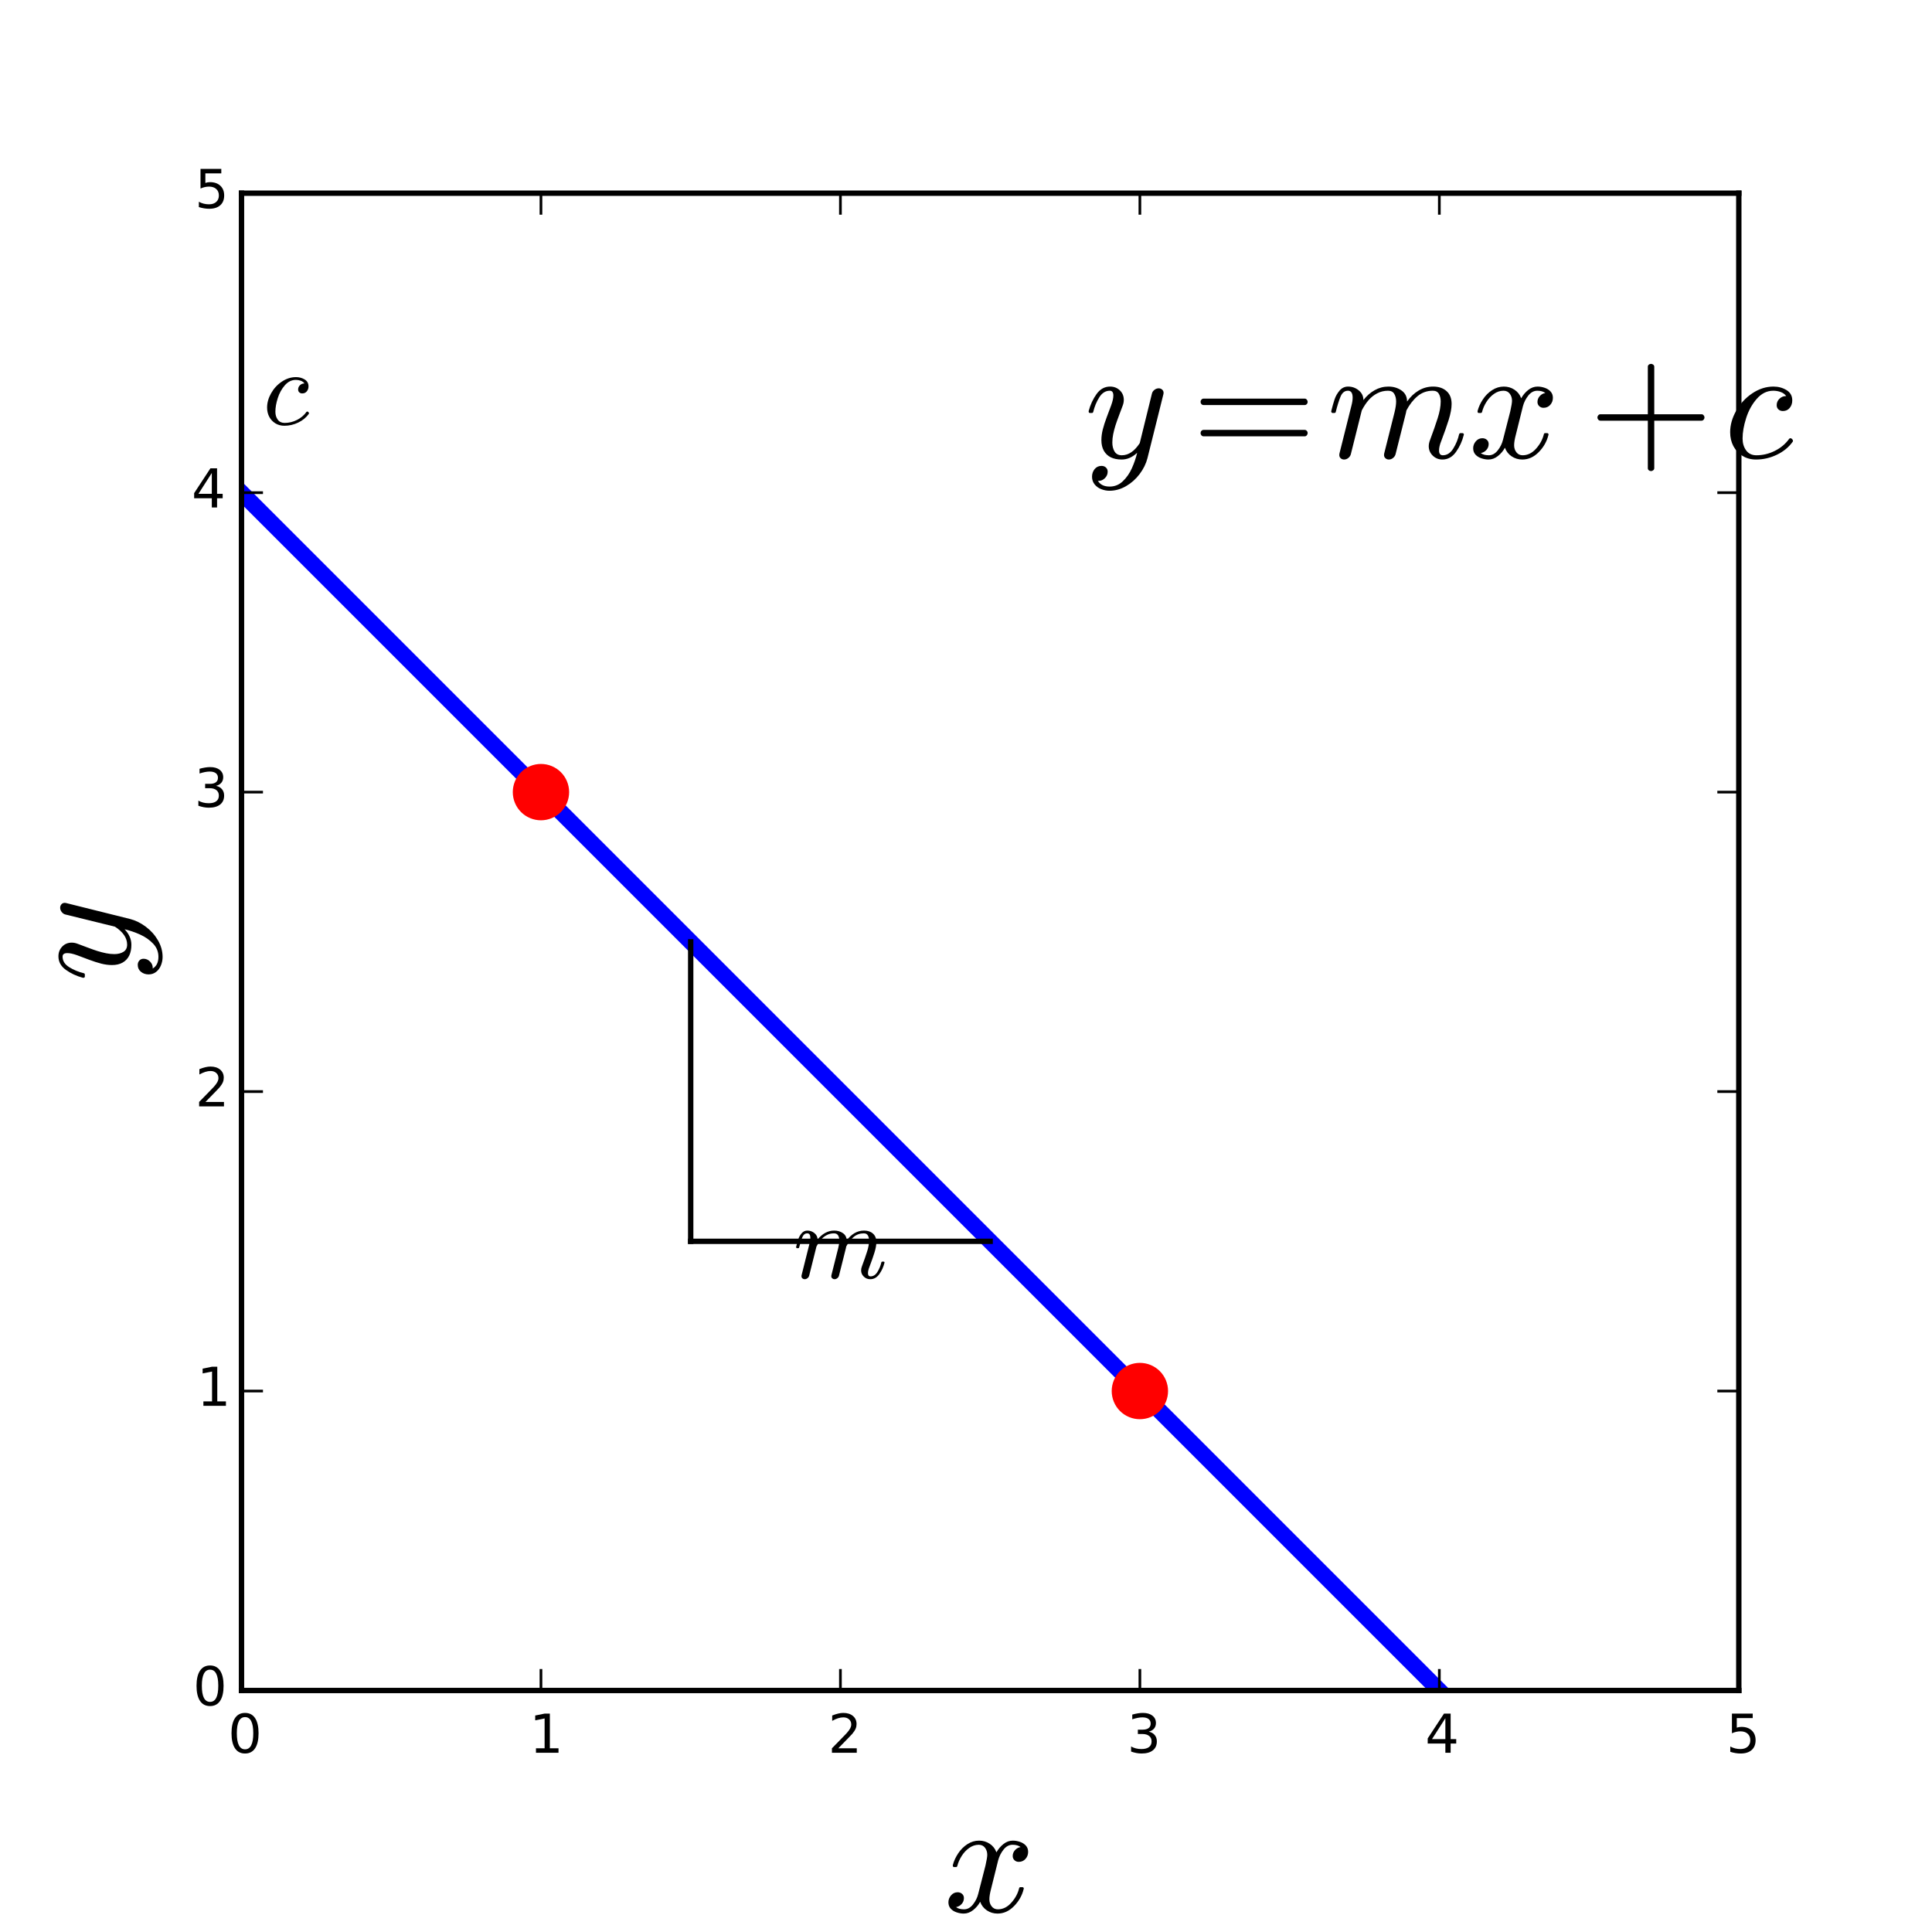
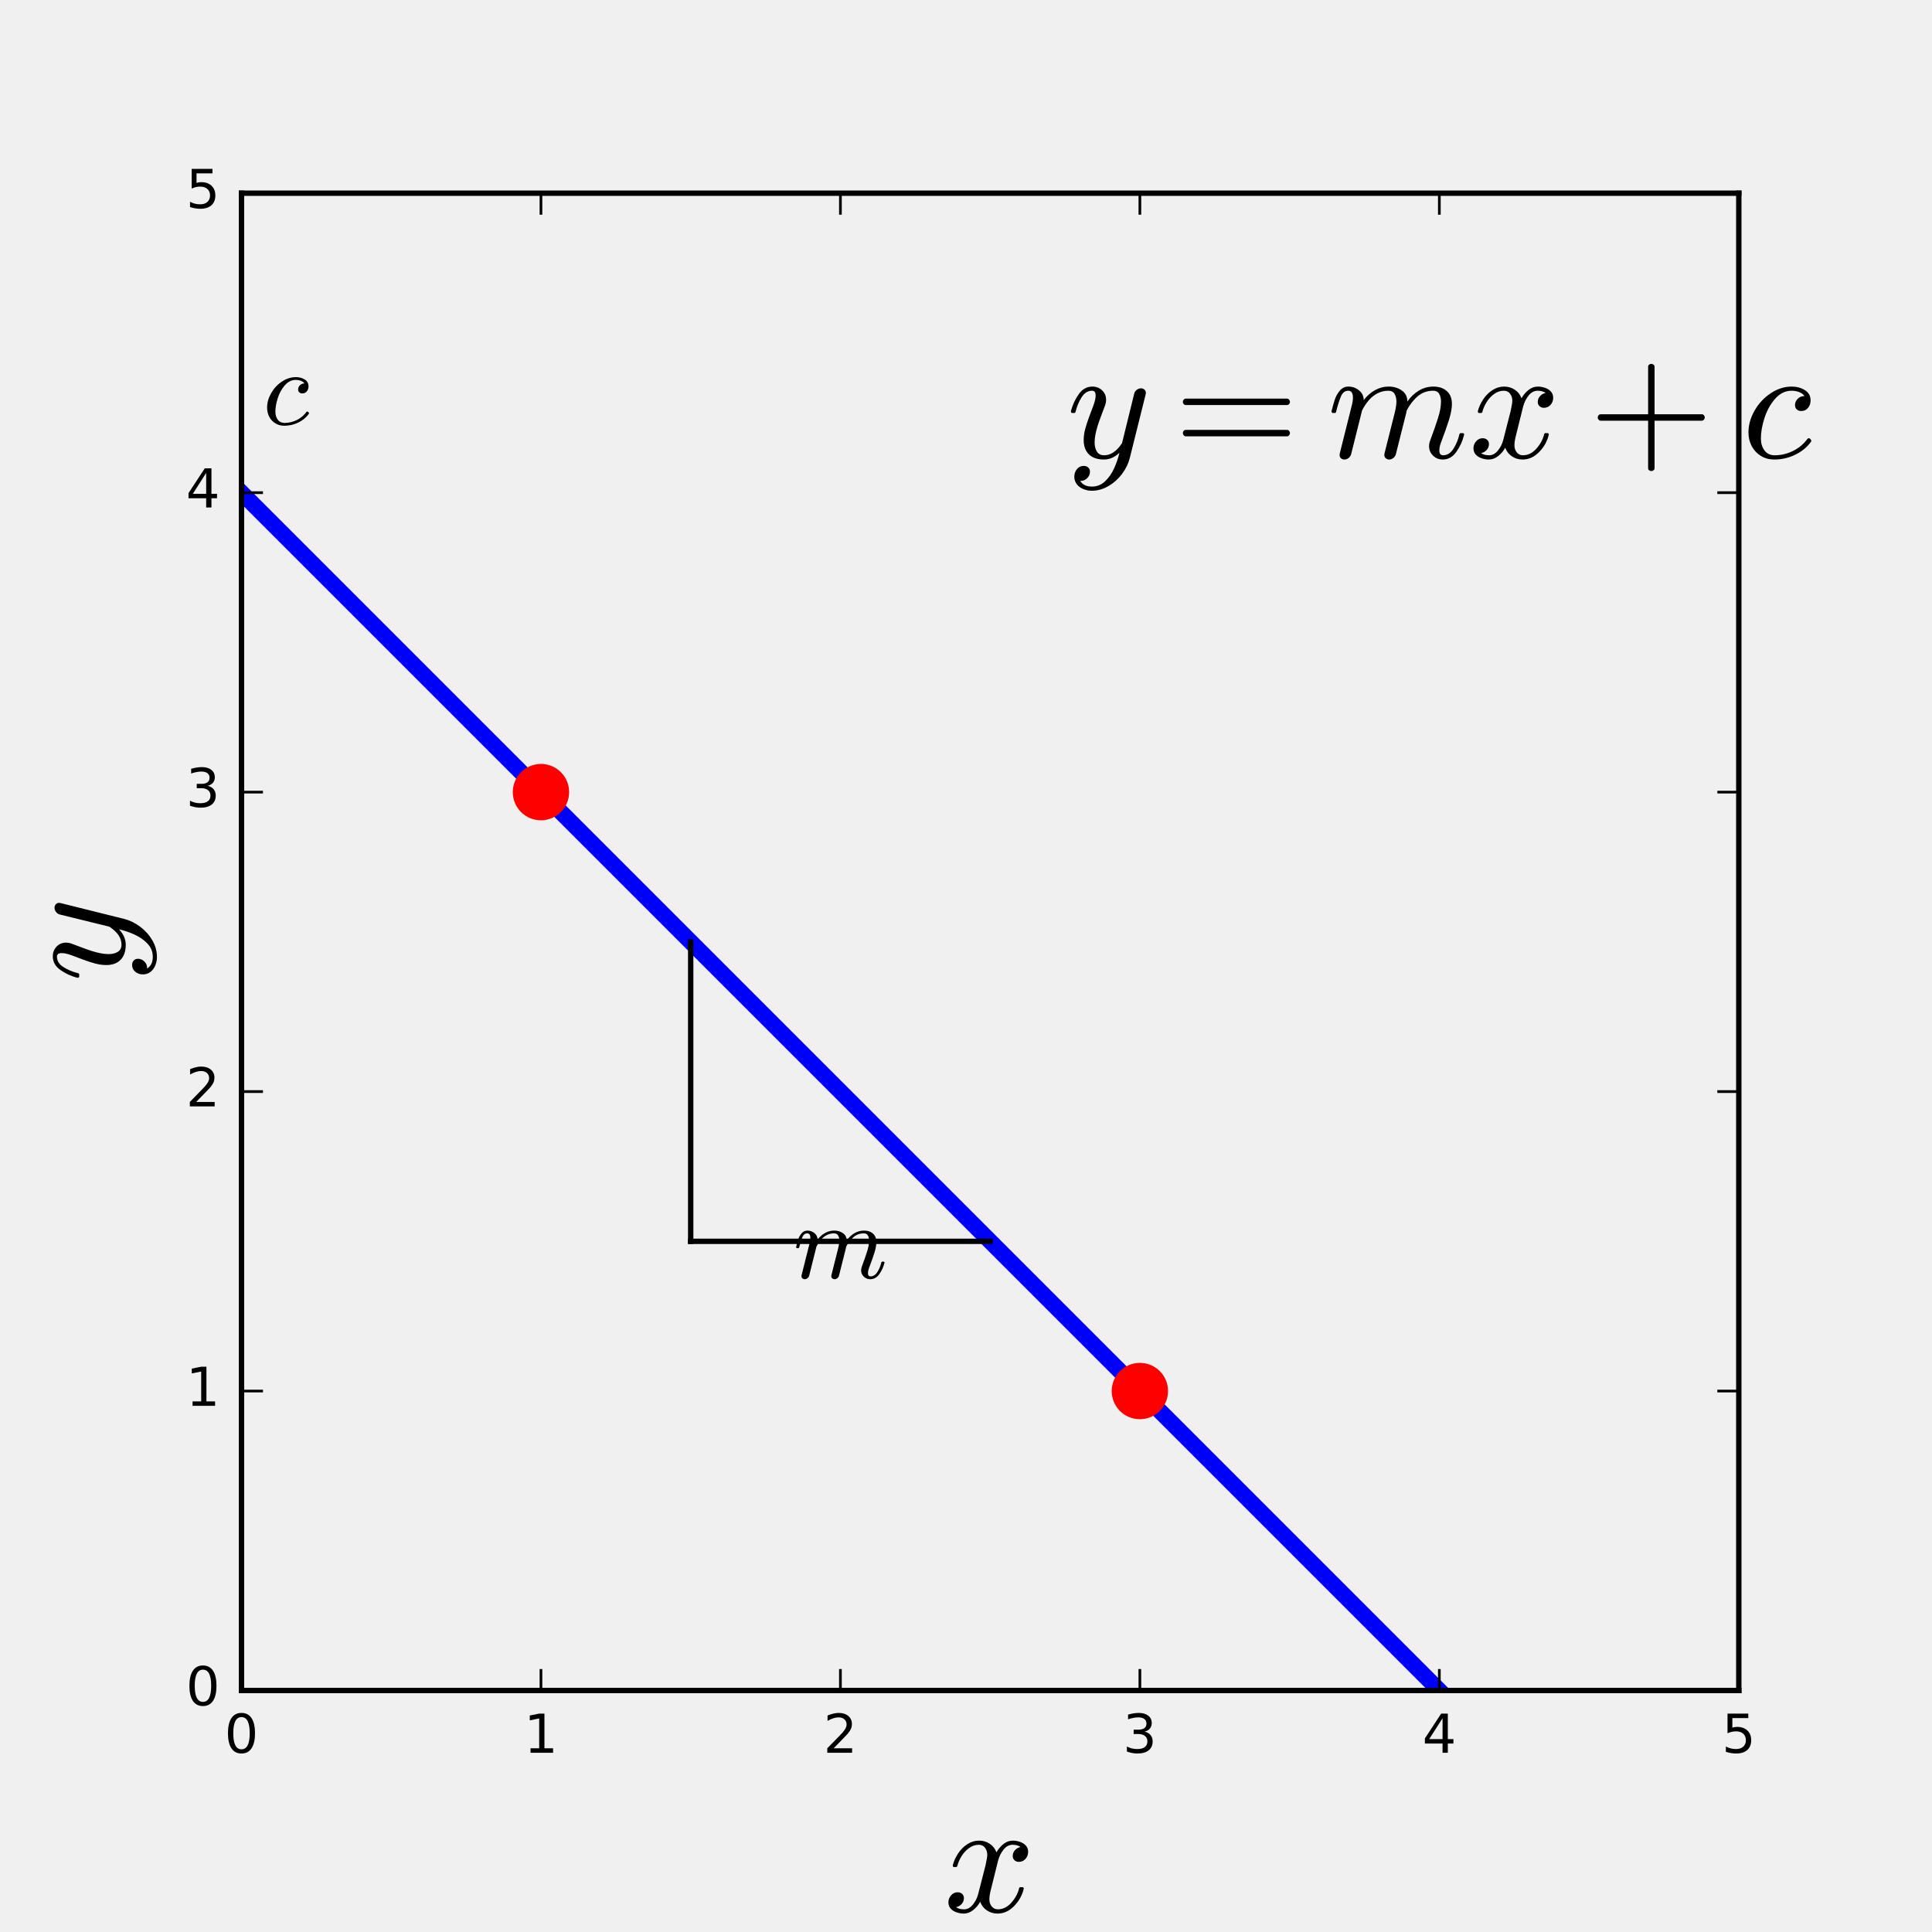
<svg xmlns="http://www.w3.org/2000/svg" xmlns:xlink="http://www.w3.org/1999/xlink" height="360pt" version="1.1" viewBox="0 0 360 360" width="360pt">
  <defs>
    <style type="text/css">
- *{stroke-linecap:butt;stroke-linejoin:round;}
+ *{stroke-linecap:butt;stroke-linejoin:round;stroke-miterlimit:100000;}
  </style>
  </defs>
  <g id="figure_1">
    <g id="patch_1">
-       <path d=" M0 360 L360 360 L360 0 L0 0 z " style="fill:#ffffff;" />
+       <path d="M 0 360  L 360 360  L 360 0  L 0 0  L 0 360  z " style="fill:none;" />
    </g>
    <g id="axes_1">
      <g id="patch_2">
-         <path d=" M45 315 L324 315 L324 36 L45 36 z " style="fill:#ffffff;" />
+         <path d="M 45 315  L 324 315  L 324 36  L 45 36  L 45 315  z " style="fill:none;" />
      </g>
      <g id="line2d_1">
-         <path clip-path="url(#pd0c2820aef)" d=" M45 91.8 L314.2 361" style="fill:none;stroke:#0000ff;stroke-linecap:square;stroke-width:3;" />
+         <path clip-path="url(#p4716608d75)" d="M 45 91.8  L 314.2 361  " style="fill:none;stroke:#0000ff;stroke-linecap:square;stroke-width:3.0;" />
      </g>
      <g id="line2d_2">
-         <path clip-path="url(#pd0c2820aef)" d=" M128.7 231.3 L184.5 231.3" style="fill:none;stroke:#000000;stroke-linecap:square;" />
+         <path clip-path="url(#p4716608d75)" d="M 128.7 231.3  L 184.5 231.3  " style="fill:none;stroke:#000000;stroke-linecap:square;" />
      </g>
      <g id="line2d_3">
-         <path clip-path="url(#pd0c2820aef)" d=" M128.7 175.5 L128.7 231.3" style="fill:none;stroke:#000000;stroke-linecap:square;" />
+         <path clip-path="url(#p4716608d75)" d="M 128.7 175.5  L 128.7 231.3  " style="fill:none;stroke:#000000;stroke-linecap:square;" />
      </g>
      <g id="line2d_4">
        <defs>
-           <path d=" M0 5 C1.326 5 2.598 4.473 3.536 3.536 C4.473 2.598 5 1.326 5 0 C5 -1.326 4.473 -2.598 3.536 -3.536 C2.598 -4.473 1.326 -5 0 -5 C-1.326 -5 -2.598 -4.473 -3.536 -3.536 C-4.473 -2.598 -5 -1.326 -5 0 C-5 1.326 -4.473 2.598 -3.536 3.536 C-2.598 4.473 -1.326 5 0 5 z " id="mfd7b842f2b" style="stroke:#ff0000;stroke-width:0.5;" />
+           <path d="M 0 5  C 1.326 5 2.598 4.473 3.536 3.536  C 4.473 2.598 5 1.326 5 0  C 5 -1.326 4.473 -2.598 3.536 -3.536  C 2.598 -4.473 1.326 -5 0 -5  C -1.326 -5 -2.598 -4.473 -3.536 -3.536  C -4.473 -2.598 -5 -1.326 -5 0  C -5 1.326 -4.473 2.598 -3.536 3.536  C -2.598 4.473 -1.326 5 0 5  z " id="m35e18d1c48" style="stroke:#ff0000;stroke-width:0.5;" />
        </defs>
-         <g clip-path="url(#pd0c2820aef)">
-           <use style="fill:#ff0000;stroke:#ff0000;stroke-width:0.5;" x="100.8" xlink:href="#mfd7b842f2b" y="147.6" />
-           <use style="fill:#ff0000;stroke:#ff0000;stroke-width:0.5;" x="212.4" xlink:href="#mfd7b842f2b" y="259.2" />
+         <g clip-path="url(#p4716608d75)">
+           <use style="fill:#ff0000;stroke:#ff0000;stroke-width:0.5;" x="100.8" xlink:href="#m35e18d1c48" y="147.6" />
+           <use style="fill:#ff0000;stroke:#ff0000;stroke-width:0.5;" x="212.4" xlink:href="#m35e18d1c48" y="259.2" />
        </g>
      </g>
      <g id="patch_3">
-         <path d=" M45 315 L45 36" style="fill:none;stroke:#000000;stroke-linecap:square;stroke-linejoin:miter;" />
+         <path d="M 45 315  L 324 315  " style="fill:none;stroke:#000000;stroke-linecap:square;stroke-linejoin:miter;" />
      </g>
      <g id="patch_4">
-         <path d=" M324 315 L324 36" style="fill:none;stroke:#000000;stroke-linecap:square;stroke-linejoin:miter;" />
+         <path d="M 324 315  L 324 36  " style="fill:none;stroke:#000000;stroke-linecap:square;stroke-linejoin:miter;" />
      </g>
      <g id="patch_5">
-         <path d=" M45 36 L324 36" style="fill:none;stroke:#000000;stroke-linecap:square;stroke-linejoin:miter;" />
+         <path d="M 45 36  L 324 36  " style="fill:none;stroke:#000000;stroke-linecap:square;stroke-linejoin:miter;" />
      </g>
      <g id="patch_6">
-         <path d=" M45 315 L324 315" style="fill:none;stroke:#000000;stroke-linecap:square;stroke-linejoin:miter;" />
+         <path d="M 45 315  L 45 36  " style="fill:none;stroke:#000000;stroke-linecap:square;stroke-linejoin:miter;" />
      </g>
      <g id="matplotlib.axis_1">
        <g id="xtick_1">
          <g id="line2d_5">
            <defs>
-               <path d=" M0 0 L0 -4" id="mc7db9fdffb" style="stroke:#000000;stroke-width:0.5;" />
-             </defs>
-             <g>
-               <use style="stroke:#000000;stroke-width:0.5;" x="45.0" xlink:href="#mc7db9fdffb" y="315.0" />
+               <path d="M 0 0  L 0 -4  " id="m08be158f3e" style="stroke:#000000;stroke-width:0.5;" />
+             </defs>
+             <g>
+               <use style="stroke:#000000;stroke-width:0.5;" x="45.0" xlink:href="#m08be158f3e" y="315.0" />
            </g>
          </g>
          <g id="line2d_6">
            <defs>
-               <path d=" M0 0 L0 4" id="m5a7d422ac3" style="stroke:#000000;stroke-width:0.5;" />
-             </defs>
-             <g>
-               <use style="stroke:#000000;stroke-width:0.5;" x="45.0" xlink:href="#m5a7d422ac3" y="36.0" />
+               <path d="M 0 0  L 0 4  " id="m97484f5b8e" style="stroke:#000000;stroke-width:0.5;" />
+             </defs>
+             <g>
+               <use style="stroke:#000000;stroke-width:0.5;" x="45.0" xlink:href="#m97484f5b8e" y="36.0" />
            </g>
          </g>
          <g id="text_1">
            <defs>
-               <path d=" M31.781 66.406 Q24.172 66.406 20.328 58.906 Q16.5 51.422 16.5 36.375 Q16.5 21.391 20.328 13.891 Q24.172 6.391 31.781 6.391 Q39.453 6.391 43.281 13.891 Q47.125 21.391 47.125 36.375 Q47.125 51.422 43.281 58.906 Q39.453 66.406 31.781 66.406 M31.781 74.219 Q44.047 74.219 50.516 64.516 Q56.984 54.828 56.984 36.375 Q56.984 17.969 50.516 8.266 Q44.047 -1.422 31.781 -1.422 Q19.531 -1.422 13.062 8.266 Q6.594 17.969 6.594 36.375 Q6.594 54.828 13.062 64.516 Q19.531 74.219 31.781 74.219" id="BitstreamVeraSans-Roman-30" />
-             </defs>
-             <g transform="translate(42.48047 326.5984)scale(0.1 -0.1)">
+               <path d="M 31.781 66.406  Q 24.172 66.406 20.328 58.906  Q 16.5 51.422 16.5 36.375  Q 16.5 21.391 20.328 13.891  Q 24.172 6.391 31.781 6.391  Q 39.453 6.391 43.281 13.891  Q 47.125 21.391 47.125 36.375  Q 47.125 51.422 43.281 58.906  Q 39.453 66.406 31.781 66.406  M 31.781 74.219  Q 44.047 74.219 50.516 64.516  Q 56.984 54.828 56.984 36.375  Q 56.984 17.969 50.516 8.266  Q 44.047 -1.422 31.781 -1.422  Q 19.531 -1.422 13.062 8.266  Q 6.594 17.969 6.594 36.375  Q 6.594 54.828 13.062 64.516  Q 19.531 74.219 31.781 74.219  " id="BitstreamVeraSans-Roman-30" />
+             </defs>
+             <g transform="translate(41.81875 326.5984)scale(0.1 -0.1)">
              <use xlink:href="#BitstreamVeraSans-Roman-30" />
            </g>
          </g>
        </g>
        <g id="xtick_2">
          <g id="line2d_7">
            <g>
-               <use style="stroke:#000000;stroke-width:0.5;" x="100.8" xlink:href="#mc7db9fdffb" y="315.0" />
+               <use style="stroke:#000000;stroke-width:0.5;" x="100.8" xlink:href="#m08be158f3e" y="315.0" />
            </g>
          </g>
          <g id="line2d_8">
            <g>
-               <use style="stroke:#000000;stroke-width:0.5;" x="100.8" xlink:href="#m5a7d422ac3" y="36.0" />
+               <use style="stroke:#000000;stroke-width:0.5;" x="100.8" xlink:href="#m97484f5b8e" y="36.0" />
            </g>
          </g>
          <g id="text_2">
            <defs>
-               <path d=" M12.406 8.297 L28.516 8.297 L28.516 63.922 L10.984 60.406 L10.984 69.391 L28.422 72.906 L38.281 72.906 L38.281 8.297 L54.391 8.297 L54.391 0 L12.406 0 z " id="BitstreamVeraSans-Roman-31" />
-             </defs>
-             <g transform="translate(98.62969 326.5984)scale(0.1 -0.1)">
+               <path d="M 12.406 8.297  L 28.516 8.297  L 28.516 63.922  L 10.984 60.406  L 10.984 69.391  L 28.422 72.906  L 38.281 72.906  L 38.281 8.297  L 54.391 8.297  L 54.391 0  L 12.406 0  z " id="BitstreamVeraSans-Roman-31" />
+             </defs>
+             <g transform="translate(97.61875 326.5984)scale(0.1 -0.1)">
              <use xlink:href="#BitstreamVeraSans-Roman-31" />
            </g>
          </g>
        </g>
        <g id="xtick_3">
          <g id="line2d_9">
            <g>
-               <use style="stroke:#000000;stroke-width:0.5;" x="156.6" xlink:href="#mc7db9fdffb" y="315.0" />
+               <use style="stroke:#000000;stroke-width:0.5;" x="156.6" xlink:href="#m08be158f3e" y="315.0" />
            </g>
          </g>
          <g id="line2d_10">
            <g>
-               <use style="stroke:#000000;stroke-width:0.5;" x="156.6" xlink:href="#m5a7d422ac3" y="36.0" />
+               <use style="stroke:#000000;stroke-width:0.5;" x="156.6" xlink:href="#m97484f5b8e" y="36.0" />
            </g>
          </g>
          <g id="text_3">
            <defs>
-               <path d=" M19.188 8.297 L53.609 8.297 L53.609 0 L7.328 0 L7.328 8.297 Q12.938 14.109 22.625 23.891 Q32.328 33.688 34.812 36.531 Q39.547 41.844 41.422 45.531 Q43.312 49.219 43.312 52.781 Q43.312 58.594 39.234 62.25 Q35.156 65.922 28.609 65.922 Q23.969 65.922 18.812 64.312 Q13.672 62.703 7.812 59.422 L7.812 69.391 Q13.766 71.781 18.938 73 Q24.125 74.219 28.422 74.219 Q39.75 74.219 46.484 68.547 Q53.219 62.891 53.219 53.422 Q53.219 48.922 51.531 44.891 Q49.859 40.875 45.406 35.406 Q44.188 33.984 37.641 27.219 Q31.109 20.453 19.188 8.297" id="BitstreamVeraSans-Roman-32" />
-             </defs>
-             <g transform="translate(154.2859 326.5984)scale(0.1 -0.1)">
+               <path d="M 19.188 8.297  L 53.609 8.297  L 53.609 0  L 7.328 0  L 7.328 8.297  Q 12.938 14.109 22.625 23.891  Q 32.328 33.688 34.812 36.531  Q 39.547 41.844 41.422 45.531  Q 43.312 49.219 43.312 52.781  Q 43.312 58.594 39.234 62.25  Q 35.156 65.922 28.609 65.922  Q 23.969 65.922 18.812 64.312  Q 13.672 62.703 7.812 59.422  L 7.812 69.391  Q 13.766 71.781 18.938 73  Q 24.125 74.219 28.422 74.219  Q 39.75 74.219 46.484 68.547  Q 53.219 62.891 53.219 53.422  Q 53.219 48.922 51.531 44.891  Q 49.859 40.875 45.406 35.406  Q 44.188 33.984 37.641 27.219  Q 31.109 20.453 19.188 8.297  " id="BitstreamVeraSans-Roman-32" />
+             </defs>
+             <g transform="translate(153.4187 326.5984)scale(0.1 -0.1)">
              <use xlink:href="#BitstreamVeraSans-Roman-32" />
            </g>
          </g>
        </g>
        <g id="xtick_4">
          <g id="line2d_11">
            <g>
-               <use style="stroke:#000000;stroke-width:0.5;" x="212.4" xlink:href="#mc7db9fdffb" y="315.0" />
+               <use style="stroke:#000000;stroke-width:0.5;" x="212.4" xlink:href="#m08be158f3e" y="315.0" />
            </g>
          </g>
          <g id="line2d_12">
            <g>
-               <use style="stroke:#000000;stroke-width:0.5;" x="212.4" xlink:href="#m5a7d422ac3" y="36.0" />
+               <use style="stroke:#000000;stroke-width:0.5;" x="212.4" xlink:href="#m97484f5b8e" y="36.0" />
            </g>
          </g>
          <g id="text_4">
            <defs>
-               <path d=" M40.578 39.312 Q47.656 37.797 51.625 33 Q55.609 28.219 55.609 21.188 Q55.609 10.406 48.188 4.484 Q40.766 -1.422 27.094 -1.422 Q22.516 -1.422 17.656 -0.516 Q12.797 0.391 7.625 2.203 L7.625 11.719 Q11.719 9.328 16.594 8.109 Q21.484 6.891 26.812 6.891 Q36.078 6.891 40.938 10.547 Q45.797 14.203 45.797 21.188 Q45.797 27.641 41.281 31.266 Q36.766 34.906 28.719 34.906 L20.219 34.906 L20.219 43.016 L29.109 43.016 Q36.375 43.016 40.234 45.922 Q44.094 48.828 44.094 54.297 Q44.094 59.906 40.109 62.906 Q36.141 65.922 28.719 65.922 Q24.656 65.922 20.016 65.031 Q15.375 64.156 9.812 62.312 L9.812 71.094 Q15.438 72.656 20.344 73.438 Q25.25 74.219 29.594 74.219 Q40.828 74.219 47.359 69.109 Q53.906 64.016 53.906 55.328 Q53.906 49.266 50.438 45.094 Q46.969 40.922 40.578 39.312" id="BitstreamVeraSans-Roman-33" />
-             </defs>
-             <g transform="translate(210.0008 326.5984)scale(0.1 -0.1)">
+               <path d="M 40.578 39.312  Q 47.656 37.797 51.625 33  Q 55.609 28.219 55.609 21.188  Q 55.609 10.406 48.188 4.484  Q 40.766 -1.422 27.094 -1.422  Q 22.516 -1.422 17.656 -0.516  Q 12.797 0.391 7.625 2.203  L 7.625 11.719  Q 11.719 9.328 16.594 8.109  Q 21.484 6.891 26.812 6.891  Q 36.078 6.891 40.938 10.547  Q 45.797 14.203 45.797 21.188  Q 45.797 27.641 41.281 31.266  Q 36.766 34.906 28.719 34.906  L 20.219 34.906  L 20.219 43.016  L 29.109 43.016  Q 36.375 43.016 40.234 45.922  Q 44.094 48.828 44.094 54.297  Q 44.094 59.906 40.109 62.906  Q 36.141 65.922 28.719 65.922  Q 24.656 65.922 20.016 65.031  Q 15.375 64.156 9.812 62.312  L 9.812 71.094  Q 15.438 72.656 20.344 73.438  Q 25.25 74.219 29.594 74.219  Q 40.828 74.219 47.359 69.109  Q 53.906 64.016 53.906 55.328  Q 53.906 49.266 50.438 45.094  Q 46.969 40.922 40.578 39.312  " id="BitstreamVeraSans-Roman-33" />
+             </defs>
+             <g transform="translate(209.2188 326.5984)scale(0.1 -0.1)">
              <use xlink:href="#BitstreamVeraSans-Roman-33" />
            </g>
          </g>
        </g>
        <g id="xtick_5">
          <g id="line2d_13">
            <g>
-               <use style="stroke:#000000;stroke-width:0.5;" x="268.2" xlink:href="#mc7db9fdffb" y="315.0" />
+               <use style="stroke:#000000;stroke-width:0.5;" x="268.2" xlink:href="#m08be158f3e" y="315.0" />
            </g>
          </g>
          <g id="line2d_14">
            <g>
-               <use style="stroke:#000000;stroke-width:0.5;" x="268.2" xlink:href="#m5a7d422ac3" y="36.0" />
+               <use style="stroke:#000000;stroke-width:0.5;" x="268.2" xlink:href="#m97484f5b8e" y="36.0" />
            </g>
          </g>
          <g id="text_5">
            <defs>
-               <path d=" M37.797 64.312 L12.891 25.391 L37.797 25.391 z  M35.203 72.906 L47.609 72.906 L47.609 25.391 L58.016 25.391 L58.016 17.188 L47.609 17.188 L47.609 0 L37.797 0 L37.797 17.188 L4.891 17.188 L4.891 26.703 z " id="BitstreamVeraSans-Roman-34" />
-             </defs>
-             <g transform="translate(265.5437 326.5984)scale(0.1 -0.1)">
+               <path d="M 37.797 64.312  L 12.891 25.391  L 37.797 25.391  z M 35.203 72.906  L 47.609 72.906  L 47.609 25.391  L 58.016 25.391  L 58.016 17.188  L 47.609 17.188  L 47.609 0  L 37.797 0  L 37.797 17.188  L 4.891 17.188  L 4.891 26.703  z " id="BitstreamVeraSans-Roman-34" />
+             </defs>
+             <g transform="translate(265.0188 326.5984)scale(0.1 -0.1)">
              <use xlink:href="#BitstreamVeraSans-Roman-34" />
            </g>
          </g>
        </g>
        <g id="xtick_6">
          <g id="line2d_15">
            <g>
-               <use style="stroke:#000000;stroke-width:0.5;" x="324.0" xlink:href="#mc7db9fdffb" y="315.0" />
+               <use style="stroke:#000000;stroke-width:0.5;" x="324.0" xlink:href="#m08be158f3e" y="315.0" />
            </g>
          </g>
          <g id="line2d_16">
            <g>
-               <use style="stroke:#000000;stroke-width:0.5;" x="324.0" xlink:href="#m5a7d422ac3" y="36.0" />
+               <use style="stroke:#000000;stroke-width:0.5;" x="324.0" xlink:href="#m97484f5b8e" y="36.0" />
            </g>
          </g>
          <g id="text_6">
            <defs>
-               <path d=" M10.797 72.906 L49.516 72.906 L49.516 64.594 L19.828 64.594 L19.828 46.734 Q21.969 47.469 24.109 47.828 Q26.266 48.188 28.422 48.188 Q40.625 48.188 47.75 41.5 Q54.891 34.812 54.891 23.391 Q54.891 11.625 47.562 5.094 Q40.234 -1.422 26.906 -1.422 Q22.312 -1.422 17.547 -0.641 Q12.797 0.141 7.719 1.703 L7.719 11.625 Q12.109 9.234 16.797 8.062 Q21.484 6.891 26.703 6.891 Q35.156 6.891 40.078 11.328 Q45.016 15.766 45.016 23.391 Q45.016 31 40.078 35.438 Q35.156 39.891 26.703 39.891 Q22.75 39.891 18.812 39.016 Q14.891 38.141 10.797 36.281 z " id="BitstreamVeraSans-Roman-35" />
-             </defs>
-             <g transform="translate(321.6414 326.5984)scale(0.1 -0.1)">
+               <path d="M 10.797 72.906  L 49.516 72.906  L 49.516 64.594  L 19.828 64.594  L 19.828 46.734  Q 21.969 47.469 24.109 47.828  Q 26.266 48.188 28.422 48.188  Q 40.625 48.188 47.75 41.5  Q 54.891 34.812 54.891 23.391  Q 54.891 11.625 47.562 5.094  Q 40.234 -1.422 26.906 -1.422  Q 22.312 -1.422 17.547 -0.641  Q 12.797 0.141 7.719 1.703  L 7.719 11.625  Q 12.109 9.234 16.797 8.062  Q 21.484 6.891 26.703 6.891  Q 35.156 6.891 40.078 11.328  Q 45.016 15.766 45.016 23.391  Q 45.016 31 40.078 35.438  Q 35.156 39.891 26.703 39.891  Q 22.75 39.891 18.812 39.016  Q 14.891 38.141 10.797 36.281  z " id="BitstreamVeraSans-Roman-35" />
+             </defs>
+             <g transform="translate(320.8188 326.5984)scale(0.1 -0.1)">
              <use xlink:href="#BitstreamVeraSans-Roman-35" />
            </g>
          </g>
        </g>
        <g id="text_7">
          <defs>
-             <path d=" M7.812 2.875 Q9.578 1.516 12.797 1.516 Q15.922 1.516 18.312 4.516 Q20.703 7.516 21.578 11.078 L26.125 28.812 Q27.203 33.641 27.203 35.406 Q27.203 37.891 25.812 39.75 Q24.422 41.609 21.922 41.609 Q18.75 41.609 15.969 39.625 Q13.188 37.641 11.281 34.594 Q9.375 31.547 8.594 28.422 Q8.406 27.781 7.812 27.781 L6.594 27.781 Q5.812 27.781 5.812 28.719 L5.812 29 Q6.781 32.719 9.125 36.25 Q11.469 39.797 14.859 41.984 Q18.266 44.188 22.125 44.188 Q25.781 44.188 28.734 42.234 Q31.688 40.281 32.906 36.922 Q34.625 39.984 37.281 42.078 Q39.938 44.188 43.109 44.188 Q45.266 44.188 47.5 43.422 Q49.75 42.672 51.172 41.109 Q52.594 39.547 52.594 37.203 Q52.594 34.672 50.953 32.828 Q49.312 31 46.781 31 Q45.172 31 44.094 32.031 Q43.016 33.062 43.016 34.625 Q43.016 36.719 44.453 38.297 Q45.906 39.891 47.906 40.188 Q46.094 41.609 42.922 41.609 Q39.703 41.609 37.328 38.625 Q34.969 35.641 33.984 31.984 L29.594 14.312 Q28.516 10.297 28.516 7.719 Q28.516 5.172 29.953 3.344 Q31.391 1.516 33.797 1.516 Q38.484 1.516 42.156 5.641 Q45.844 9.766 47.016 14.703 Q47.219 15.281 47.797 15.281 L49.031 15.281 Q49.422 15.281 49.656 15.016 Q49.906 14.75 49.906 14.406 Q49.906 14.312 49.812 14.109 Q48.391 8.156 43.844 3.516 Q39.312 -1.125 33.594 -1.125 Q29.938 -1.125 26.984 0.844 Q24.031 2.828 22.797 6.203 Q21.234 3.266 18.469 1.062 Q15.719 -1.125 12.594 -1.125 Q10.453 -1.125 8.172 -0.359 Q5.906 0.391 4.484 1.953 Q3.078 3.516 3.078 5.906 Q3.078 8.25 4.703 10.172 Q6.344 12.109 8.797 12.109 Q10.453 12.109 11.578 11.109 Q12.703 10.109 12.703 8.5 Q12.703 6.391 11.297 4.828 Q9.906 3.266 7.812 2.875" id="Cmmi10-78" />
+             <path d="M 7.812 2.875  Q 9.578 1.516 12.797 1.516  Q 15.922 1.516 18.312 4.516  Q 20.703 7.516 21.578 11.078  L 26.125 28.812  Q 27.203 33.641 27.203 35.406  Q 27.203 37.891 25.812 39.75  Q 24.422 41.609 21.922 41.609  Q 18.75 41.609 15.969 39.625  Q 13.188 37.641 11.281 34.594  Q 9.375 31.547 8.594 28.422  Q 8.406 27.781 7.812 27.781  L 6.594 27.781  Q 5.812 27.781 5.812 28.719  L 5.812 29  Q 6.781 32.719 9.125 36.25  Q 11.469 39.797 14.859 41.984  Q 18.266 44.188 22.125 44.188  Q 25.781 44.188 28.734 42.234  Q 31.688 40.281 32.906 36.922  Q 34.625 39.984 37.281 42.078  Q 39.938 44.188 43.109 44.188  Q 45.266 44.188 47.5 43.422  Q 49.75 42.672 51.172 41.109  Q 52.594 39.547 52.594 37.203  Q 52.594 34.672 50.953 32.828  Q 49.312 31 46.781 31  Q 45.172 31 44.094 32.031  Q 43.016 33.062 43.016 34.625  Q 43.016 36.719 44.453 38.297  Q 45.906 39.891 47.906 40.188  Q 46.094 41.609 42.922 41.609  Q 39.703 41.609 37.328 38.625  Q 34.969 35.641 33.984 31.984  L 29.594 14.312  Q 28.516 10.297 28.516 7.719  Q 28.516 5.172 29.953 3.344  Q 31.391 1.516 33.797 1.516  Q 38.484 1.516 42.156 5.641  Q 45.844 9.766 47.016 14.703  Q 47.219 15.281 47.797 15.281  L 49.031 15.281  Q 49.422 15.281 49.656 15.016  Q 49.906 14.75 49.906 14.406  Q 49.906 14.312 49.812 14.109  Q 48.391 8.156 43.844 3.516  Q 39.312 -1.125 33.594 -1.125  Q 29.938 -1.125 26.984 0.844  Q 24.031 2.828 22.797 6.203  Q 21.234 3.266 18.469 1.062  Q 15.719 -1.125 12.594 -1.125  Q 10.453 -1.125 8.172 -0.359  Q 5.906 0.391 4.484 1.953  Q 3.078 3.516 3.078 5.906  Q 3.078 8.25 4.703 10.172  Q 6.344 12.109 8.797 12.109  Q 10.453 12.109 11.578 11.109  Q 12.703 10.109 12.703 8.5  Q 12.703 6.391 11.297 4.828  Q 9.906 3.266 7.812 2.875  " id="Cmmi10-78" />
          </defs>
          <g transform="translate(175.8 356.4734)scale(0.3 -0.3)">
            <use transform="translate(0.0 0.8125)" xlink:href="#Cmmi10-78" />
          </g>
        </g>
      </g>
      <g id="matplotlib.axis_2">
        <g id="ytick_1">
          <g id="line2d_17">
            <defs>
-               <path d=" M0 0 L4 0" id="md7965d1ba0" style="stroke:#000000;stroke-width:0.5;" />
-             </defs>
-             <g>
-               <use style="stroke:#000000;stroke-width:0.5;" x="45.0" xlink:href="#md7965d1ba0" y="315.0" />
+               <path d="M 0 0  L 4 0  " id="mb4a097b1dd" style="stroke:#000000;stroke-width:0.5;" />
+             </defs>
+             <g>
+               <use style="stroke:#000000;stroke-width:0.5;" x="45.0" xlink:href="#mb4a097b1dd" y="315.0" />
            </g>
          </g>
          <g id="line2d_18">
            <defs>
-               <path d=" M0 0 L-4 0" id="md9a1c1a7cd" style="stroke:#000000;stroke-width:0.5;" />
-             </defs>
-             <g>
-               <use style="stroke:#000000;stroke-width:0.5;" x="324.0" xlink:href="#md9a1c1a7cd" y="315.0" />
+               <path d="M 0 0  L -4 0  " id="md71b572e0c" style="stroke:#000000;stroke-width:0.5;" />
+             </defs>
+             <g>
+               <use style="stroke:#000000;stroke-width:0.5;" x="324.0" xlink:href="#md71b572e0c" y="315.0" />
            </g>
          </g>
          <g id="text_8">
-             <g transform="translate(35.96094 317.7594)scale(0.1 -0.1)">
+             <g transform="translate(34.6375 317.7594)scale(0.1 -0.1)">
              <use xlink:href="#BitstreamVeraSans-Roman-30" />
            </g>
          </g>
        </g>
        <g id="ytick_2">
          <g id="line2d_19">
            <g>
-               <use style="stroke:#000000;stroke-width:0.5;" x="45.0" xlink:href="#md7965d1ba0" y="259.2" />
+               <use style="stroke:#000000;stroke-width:0.5;" x="45.0" xlink:href="#mb4a097b1dd" y="259.2" />
            </g>
          </g>
          <g id="line2d_20">
            <g>
-               <use style="stroke:#000000;stroke-width:0.5;" x="324.0" xlink:href="#md9a1c1a7cd" y="259.2" />
+               <use style="stroke:#000000;stroke-width:0.5;" x="324.0" xlink:href="#md71b572e0c" y="259.2" />
            </g>
          </g>
          <g id="text_9">
-             <g transform="translate(36.65937 261.9594)scale(0.1 -0.1)">
+             <g transform="translate(34.6375 261.9594)scale(0.1 -0.1)">
              <use xlink:href="#BitstreamVeraSans-Roman-31" />
            </g>
          </g>
        </g>
        <g id="ytick_3">
          <g id="line2d_21">
            <g>
-               <use style="stroke:#000000;stroke-width:0.5;" x="45.0" xlink:href="#md7965d1ba0" y="203.4" />
+               <use style="stroke:#000000;stroke-width:0.5;" x="45.0" xlink:href="#mb4a097b1dd" y="203.4" />
            </g>
          </g>
          <g id="line2d_22">
            <g>
-               <use style="stroke:#000000;stroke-width:0.5;" x="324.0" xlink:href="#md9a1c1a7cd" y="203.4" />
+               <use style="stroke:#000000;stroke-width:0.5;" x="324.0" xlink:href="#md71b572e0c" y="203.4" />
            </g>
          </g>
          <g id="text_10">
-             <g transform="translate(36.37188 206.1594)scale(0.1 -0.1)">
+             <g transform="translate(34.6375 206.1594)scale(0.1 -0.1)">
              <use xlink:href="#BitstreamVeraSans-Roman-32" />
            </g>
          </g>
        </g>
        <g id="ytick_4">
          <g id="line2d_23">
            <g>
-               <use style="stroke:#000000;stroke-width:0.5;" x="45.0" xlink:href="#md7965d1ba0" y="147.6" />
+               <use style="stroke:#000000;stroke-width:0.5;" x="45.0" xlink:href="#mb4a097b1dd" y="147.6" />
            </g>
          </g>
          <g id="line2d_24">
            <g>
-               <use style="stroke:#000000;stroke-width:0.5;" x="324.0" xlink:href="#md9a1c1a7cd" y="147.6" />
+               <use style="stroke:#000000;stroke-width:0.5;" x="324.0" xlink:href="#md71b572e0c" y="147.6" />
            </g>
          </g>
          <g id="text_11">
-             <g transform="translate(36.20156 150.3594)scale(0.1 -0.1)">
+             <g transform="translate(34.6375 150.3594)scale(0.1 -0.1)">
              <use xlink:href="#BitstreamVeraSans-Roman-33" />
            </g>
          </g>
        </g>
        <g id="ytick_5">
          <g id="line2d_25">
            <g>
-               <use style="stroke:#000000;stroke-width:0.5;" x="45.0" xlink:href="#md7965d1ba0" y="91.8" />
+               <use style="stroke:#000000;stroke-width:0.5;" x="45.0" xlink:href="#mb4a097b1dd" y="91.8" />
            </g>
          </g>
          <g id="line2d_26">
            <g>
-               <use style="stroke:#000000;stroke-width:0.5;" x="324.0" xlink:href="#md9a1c1a7cd" y="91.8" />
+               <use style="stroke:#000000;stroke-width:0.5;" x="324.0" xlink:href="#md71b572e0c" y="91.8" />
            </g>
          </g>
          <g id="text_12">
-             <g transform="translate(35.6875 94.55938)scale(0.1 -0.1)">
+             <g transform="translate(34.6375 94.55938)scale(0.1 -0.1)">
              <use xlink:href="#BitstreamVeraSans-Roman-34" />
            </g>
          </g>
        </g>
        <g id="ytick_6">
          <g id="line2d_27">
            <g>
-               <use style="stroke:#000000;stroke-width:0.5;" x="45.0" xlink:href="#md7965d1ba0" y="36.0" />
+               <use style="stroke:#000000;stroke-width:0.5;" x="45.0" xlink:href="#mb4a097b1dd" y="36.0" />
            </g>
          </g>
          <g id="line2d_28">
            <g>
-               <use style="stroke:#000000;stroke-width:0.5;" x="324.0" xlink:href="#md9a1c1a7cd" y="36.0" />
+               <use style="stroke:#000000;stroke-width:0.5;" x="324.0" xlink:href="#md71b572e0c" y="36.0" />
            </g>
          </g>
          <g id="text_13">
-             <g transform="translate(36.28281 38.75937)scale(0.1 -0.1)">
+             <g transform="translate(34.6375 38.75937)scale(0.1 -0.1)">
              <use xlink:href="#BitstreamVeraSans-Roman-35" />
            </g>
          </g>
        </g>
        <g id="text_14">
          <defs>
-             <path d=" M8.406 -14.312 Q10.5 -17.922 15.719 -17.922 Q20.453 -17.922 23.922 -14.594 Q27.391 -11.281 29.516 -6.562 Q31.641 -1.859 32.812 3.078 Q28.375 -1.125 23.188 -1.125 Q19.234 -1.125 16.453 0.234 Q13.672 1.609 12.125 4.312 Q10.594 7.031 10.594 10.891 Q10.594 14.156 11.469 17.594 Q12.359 21.047 13.938 25.266 Q15.531 29.5 16.703 32.625 Q18.016 36.281 18.016 38.625 Q18.016 41.609 15.828 41.609 Q11.859 41.609 9.297 37.531 Q6.734 33.453 5.516 28.422 Q5.328 27.781 4.688 27.781 L3.516 27.781 Q2.688 27.781 2.688 28.719 L2.688 29 Q4.297 34.969 7.609 39.578 Q10.938 44.188 16.016 44.188 Q19.578 44.188 22.047 41.844 Q24.516 39.5 24.516 35.891 Q24.516 34.031 23.688 31.984 Q23.25 30.766 21.688 26.656 Q20.125 22.562 19.281 19.875 Q18.453 17.188 17.922 14.594 Q17.391 12.016 17.391 9.422 Q17.391 6.109 18.797 3.812 Q20.219 1.516 23.297 1.516 Q29.5 1.516 34.422 9.078 L42 39.891 Q42.328 41.219 43.547 42.156 Q44.781 43.109 46.188 43.109 Q47.406 43.109 48.312 42.328 Q49.219 41.547 49.219 40.281 Q49.219 39.703 49.125 39.5 L39.203 -0.297 Q37.891 -5.422 34.375 -10.109 Q30.859 -14.797 25.906 -17.656 Q20.953 -20.516 15.578 -20.516 Q12.984 -20.516 10.438 -19.5 Q7.906 -18.5 6.344 -16.5 Q4.781 -14.5 4.781 -11.812 Q4.781 -9.078 6.391 -7.078 Q8.016 -5.078 10.688 -5.078 Q12.312 -5.078 13.406 -6.078 Q14.5 -7.078 14.5 -8.688 Q14.5 -10.984 12.781 -12.688 Q11.078 -14.406 8.797 -14.406 Q8.688 -14.359 8.594 -14.328 Q8.5 -14.312 8.406 -14.312" id="Cmmi10-79" />
+             <path d="M 8.406 -14.312  Q 10.5 -17.922 15.719 -17.922  Q 20.453 -17.922 23.922 -14.594  Q 27.391 -11.281 29.516 -6.562  Q 31.641 -1.859 32.812 3.078  Q 28.375 -1.125 23.188 -1.125  Q 19.234 -1.125 16.453 0.234  Q 13.672 1.609 12.125 4.312  Q 10.594 7.031 10.594 10.891  Q 10.594 14.156 11.469 17.594  Q 12.359 21.047 13.938 25.266  Q 15.531 29.5 16.703 32.625  Q 18.016 36.281 18.016 38.625  Q 18.016 41.609 15.828 41.609  Q 11.859 41.609 9.297 37.531  Q 6.734 33.453 5.516 28.422  Q 5.328 27.781 4.688 27.781  L 3.516 27.781  Q 2.688 27.781 2.688 28.719  L 2.688 29  Q 4.297 34.969 7.609 39.578  Q 10.938 44.188 16.016 44.188  Q 19.578 44.188 22.047 41.844  Q 24.516 39.5 24.516 35.891  Q 24.516 34.031 23.688 31.984  Q 23.25 30.766 21.688 26.656  Q 20.125 22.562 19.281 19.875  Q 18.453 17.188 17.922 14.594  Q 17.391 12.016 17.391 9.422  Q 17.391 6.109 18.797 3.812  Q 20.219 1.516 23.297 1.516  Q 29.5 1.516 34.422 9.078  L 42 39.891  Q 42.328 41.219 43.547 42.156  Q 44.781 43.109 46.188 43.109  Q 47.406 43.109 48.312 42.328  Q 49.219 41.547 49.219 40.281  Q 49.219 39.703 49.125 39.5  L 39.203 -0.297  Q 37.891 -5.422 34.375 -10.109  Q 30.859 -14.797 25.906 -17.656  Q 20.953 -20.516 15.578 -20.516  Q 12.984 -20.516 10.438 -19.5  Q 7.906 -18.5 6.344 -16.5  Q 4.781 -14.5 4.781 -11.812  Q 4.781 -9.078 6.391 -7.078  Q 8.016 -5.078 10.688 -5.078  Q 12.312 -5.078 13.406 -6.078  Q 14.5 -7.078 14.5 -8.688  Q 14.5 -10.984 12.781 -12.688  Q 11.078 -14.406 8.797 -14.406  Q 8.688 -14.359 8.594 -14.328  Q 8.5 -14.312 8.406 -14.312  " id="Cmmi10-79" />
          </defs>
-           <g transform="translate(24.3875 183.0)rotate(-90.0)scale(0.3 -0.3)">
+           <g transform="translate(23.3375 183.0)rotate(-90.0)scale(0.3 -0.3)">
            <use transform="translate(0.0 0.8125)" xlink:href="#Cmmi10-79" />
          </g>
        </g>
      </g>
      <g id="text_15">
        <defs>
-           <path d=" M7.516 23 Q6.688 23 6.141 23.625 Q5.609 24.266 5.609 25 Q5.609 25.734 6.141 26.359 Q6.688 27 7.516 27 L36.922 27 L36.922 56.5 Q36.922 57.281 37.5 57.781 Q38.094 58.297 38.922 58.297 Q39.656 58.297 40.281 57.781 Q40.922 57.281 40.922 56.5 L40.922 27 L70.312 27 Q71.047 27 71.578 26.359 Q72.125 25.734 72.125 25 Q72.125 24.266 71.578 23.625 Q71.047 23 70.312 23 L40.922 23 L40.922 -6.5 Q40.922 -7.281 40.281 -7.781 Q39.656 -8.297 38.922 -8.297 Q38.094 -8.297 37.5 -7.781 Q36.922 -7.281 36.922 -6.5 L36.922 23 z " id="Cmr10-2b" />
-           <path d=" M7.516 13.281 Q6.688 13.281 6.141 13.906 Q5.609 14.547 5.609 15.281 Q5.609 16.109 6.141 16.688 Q6.688 17.281 7.516 17.281 L70.312 17.281 Q71.047 17.281 71.578 16.688 Q72.125 16.109 72.125 15.281 Q72.125 14.547 71.578 13.906 Q71.047 13.281 70.312 13.281 z  M7.516 32.719 Q6.688 32.719 6.141 33.297 Q5.609 33.891 5.609 34.719 Q5.609 35.453 6.141 36.078 Q6.688 36.719 7.516 36.719 L70.312 36.719 Q71.047 36.719 71.578 36.078 Q72.125 35.453 72.125 34.719 Q72.125 33.891 71.578 33.297 Q71.047 32.719 70.312 32.719 z " id="Cmr10-3d" />
-           <path d=" M7.719 1.703 Q7.719 2.297 7.812 2.594 L15.281 32.422 Q16.016 35.203 16.016 37.312 Q16.016 41.609 13.094 41.609 Q9.969 41.609 8.453 37.859 Q6.938 34.125 5.516 28.422 Q5.516 28.125 5.219 27.953 Q4.938 27.781 4.688 27.781 L3.516 27.781 Q3.172 27.781 2.922 28.141 Q2.688 28.516 2.688 28.812 Q3.766 33.156 4.766 36.172 Q5.766 39.203 7.891 41.688 Q10.016 44.188 13.188 44.188 Q16.938 44.188 19.812 41.812 Q22.703 39.453 22.703 35.797 Q25.688 39.703 29.688 41.938 Q33.688 44.188 38.188 44.188 Q42.922 44.188 46.359 41.766 Q49.812 39.359 49.812 34.906 Q52.875 39.266 57 41.719 Q61.141 44.188 66.016 44.188 Q71.188 44.188 74.328 41.375 Q77.484 38.578 77.484 33.406 Q77.484 29.297 75.656 23.484 Q73.828 17.672 71.094 10.5 Q69.672 7.031 69.672 4.5 Q69.672 1.516 72.016 1.516 Q75.922 1.516 78.516 5.703 Q81.109 9.906 82.172 14.703 Q82.469 15.281 83.016 15.281 L84.188 15.281 Q84.578 15.281 84.844 15.016 Q85.109 14.75 85.109 14.406 Q85.109 14.312 85.016 14.109 Q83.641 8.453 80.25 3.656 Q76.859 -1.125 71.781 -1.125 Q68.266 -1.125 65.766 1.297 Q63.281 3.719 63.281 7.172 Q63.281 8.938 64.109 11.078 Q66.938 18.609 68.812 24.516 Q70.703 30.422 70.703 34.906 Q70.703 37.703 69.578 39.656 Q68.453 41.609 65.828 41.609 Q60.359 41.609 56.344 38.25 Q52.344 34.906 49.422 29.391 Q49.219 28.422 49.125 27.875 L42.672 2.203 Q42.328 0.828 41.125 -0.141 Q39.938 -1.125 38.484 -1.125 Q37.312 -1.125 36.406 -0.344 Q35.5 0.438 35.5 1.703 Q35.5 2.297 35.594 2.594 L42 28.078 Q43.016 32.172 43.016 34.906 Q43.016 37.703 41.859 39.656 Q40.719 41.609 37.984 41.609 Q34.328 41.609 31.25 39.984 Q28.172 38.375 25.875 35.719 Q23.578 33.062 21.688 29.391 L14.891 2.203 Q14.547 0.828 13.344 -0.141 Q12.156 -1.125 10.688 -1.125 Q9.469 -1.125 8.594 -0.344 Q7.719 0.438 7.719 1.703" id="Cmmi10-6d" />
-           <path d=" M11.719 11.922 Q11.719 7.562 13.938 4.531 Q16.156 1.516 20.312 1.516 Q26.266 1.516 31.75 4.25 Q37.25 6.984 40.719 11.812 Q41.016 12.109 41.5 12.109 Q42 12.109 42.5 11.547 Q43.016 10.984 43.016 10.5 Q43.016 10.109 42.828 9.906 Q39.156 4.781 32.953 1.828 Q26.766 -1.125 20.125 -1.125 Q15.328 -1.125 11.672 1.141 Q8.016 3.422 6 7.219 Q4 11.031 4 15.828 Q4 22.562 7.766 29.203 Q11.531 35.844 17.781 40.016 Q24.031 44.188 30.906 44.188 Q35.406 44.188 38.984 42.016 Q42.578 39.844 42.578 35.594 Q42.578 32.859 40.984 30.922 Q39.406 29 36.719 29 Q35.109 29 34 30 Q32.906 31 32.906 32.625 Q32.906 34.969 34.609 36.625 Q36.328 38.281 38.625 38.281 L38.812 38.281 Q37.641 39.984 35.422 40.797 Q33.203 41.609 30.812 41.609 Q24.953 41.609 20.547 36.594 Q16.156 31.594 13.938 24.625 Q11.719 17.672 11.719 11.922" id="Cmmi10-63" />
+           <path d="M 11.719 11.922  Q 11.719 7.562 13.938 4.531  Q 16.156 1.516 20.312 1.516  Q 26.266 1.516 31.75 4.25  Q 37.25 6.984 40.719 11.812  Q 41.016 12.109 41.5 12.109  Q 42 12.109 42.5 11.547  Q 43.016 10.984 43.016 10.5  Q 43.016 10.109 42.828 9.906  Q 39.156 4.781 32.953 1.828  Q 26.766 -1.125 20.125 -1.125  Q 15.328 -1.125 11.672 1.141  Q 8.016 3.422 6 7.219  Q 4 11.031 4 15.828  Q 4 22.562 7.766 29.203  Q 11.531 35.844 17.781 40.016  Q 24.031 44.188 30.906 44.188  Q 35.406 44.188 38.984 42.016  Q 42.578 39.844 42.578 35.594  Q 42.578 32.859 40.984 30.922  Q 39.406 29 36.719 29  Q 35.109 29 34 30  Q 32.906 31 32.906 32.625  Q 32.906 34.969 34.609 36.625  Q 36.328 38.281 38.625 38.281  L 38.812 38.281  Q 37.641 39.984 35.422 40.797  Q 33.203 41.609 30.812 41.609  Q 24.953 41.609 20.547 36.594  Q 16.156 31.594 13.938 24.625  Q 11.719 17.672 11.719 11.922  " id="Cmmi10-63" />
+           <path d="M 7.516 23  Q 6.688 23 6.141 23.625  Q 5.609 24.266 5.609 25  Q 5.609 25.734 6.141 26.359  Q 6.688 27 7.516 27  L 36.922 27  L 36.922 56.5  Q 36.922 57.281 37.5 57.781  Q 38.094 58.297 38.922 58.297  Q 39.656 58.297 40.281 57.781  Q 40.922 57.281 40.922 56.5  L 40.922 27  L 70.312 27  Q 71.047 27 71.578 26.359  Q 72.125 25.734 72.125 25  Q 72.125 24.266 71.578 23.625  Q 71.047 23 70.312 23  L 40.922 23  L 40.922 -6.5  Q 40.922 -7.281 40.281 -7.781  Q 39.656 -8.297 38.922 -8.297  Q 38.094 -8.297 37.5 -7.781  Q 36.922 -7.281 36.922 -6.5  L 36.922 23  z " id="Cmr10-2b" />
+           <path d="M 7.719 1.703  Q 7.719 2.297 7.812 2.594  L 15.281 32.422  Q 16.016 35.203 16.016 37.312  Q 16.016 41.609 13.094 41.609  Q 9.969 41.609 8.453 37.859  Q 6.938 34.125 5.516 28.422  Q 5.516 28.125 5.219 27.953  Q 4.938 27.781 4.688 27.781  L 3.516 27.781  Q 3.172 27.781 2.922 28.141  Q 2.688 28.516 2.688 28.812  Q 3.766 33.156 4.766 36.172  Q 5.766 39.203 7.891 41.688  Q 10.016 44.188 13.188 44.188  Q 16.938 44.188 19.812 41.812  Q 22.703 39.453 22.703 35.797  Q 25.688 39.703 29.688 41.938  Q 33.688 44.188 38.188 44.188  Q 42.922 44.188 46.359 41.766  Q 49.812 39.359 49.812 34.906  Q 52.875 39.266 57 41.719  Q 61.141 44.188 66.016 44.188  Q 71.188 44.188 74.328 41.375  Q 77.484 38.578 77.484 33.406  Q 77.484 29.297 75.656 23.484  Q 73.828 17.672 71.094 10.5  Q 69.672 7.031 69.672 4.5  Q 69.672 1.516 72.016 1.516  Q 75.922 1.516 78.516 5.703  Q 81.109 9.906 82.172 14.703  Q 82.469 15.281 83.016 15.281  L 84.188 15.281  Q 84.578 15.281 84.844 15.016  Q 85.109 14.75 85.109 14.406  Q 85.109 14.312 85.016 14.109  Q 83.641 8.453 80.25 3.656  Q 76.859 -1.125 71.781 -1.125  Q 68.266 -1.125 65.766 1.297  Q 63.281 3.719 63.281 7.172  Q 63.281 8.938 64.109 11.078  Q 66.938 18.609 68.812 24.516  Q 70.703 30.422 70.703 34.906  Q 70.703 37.703 69.578 39.656  Q 68.453 41.609 65.828 41.609  Q 60.359 41.609 56.344 38.25  Q 52.344 34.906 49.422 29.391  Q 49.219 28.422 49.125 27.875  L 42.672 2.203  Q 42.328 0.828 41.125 -0.141  Q 39.938 -1.125 38.484 -1.125  Q 37.312 -1.125 36.406 -0.344  Q 35.5 0.438 35.5 1.703  Q 35.5 2.297 35.594 2.594  L 42 28.078  Q 43.016 32.172 43.016 34.906  Q 43.016 37.703 41.859 39.656  Q 40.719 41.609 37.984 41.609  Q 34.328 41.609 31.25 39.984  Q 28.172 38.375 25.875 35.719  Q 23.578 33.062 21.688 29.391  L 14.891 2.203  Q 14.547 0.828 13.344 -0.141  Q 12.156 -1.125 10.688 -1.125  Q 9.469 -1.125 8.594 -0.344  Q 7.719 0.438 7.719 1.703  " id="Cmmi10-6d" />
+           <path d="M 7.516 13.281  Q 6.688 13.281 6.141 13.906  Q 5.609 14.547 5.609 15.281  Q 5.609 16.109 6.141 16.688  Q 6.688 17.281 7.516 17.281  L 70.312 17.281  Q 71.047 17.281 71.578 16.688  Q 72.125 16.109 72.125 15.281  Q 72.125 14.547 71.578 13.906  Q 71.047 13.281 70.312 13.281  z M 7.516 32.719  Q 6.688 32.719 6.141 33.297  Q 5.609 33.891 5.609 34.719  Q 5.609 35.453 6.141 36.078  Q 6.688 36.719 7.516 36.719  L 70.312 36.719  Q 71.047 36.719 71.578 36.078  Q 72.125 35.453 72.125 34.719  Q 72.125 33.891 71.578 33.297  Q 71.047 32.719 70.312 32.719  z " id="Cmr10-3d" />
        </defs>
-         <g transform="translate(202.05 85.5)scale(0.3 -0.3)">
+         <g transform="translate(198.75 85.5)scale(0.3 -0.3)">
          <use transform="translate(0.0 0.703125)" xlink:href="#Cmmi10-79" />
          <use transform="translate(66.58203 0.703125)" xlink:href="#Cmr10-3d" />
-           <use transform="translate(150.6406 0.703125)" xlink:href="#Cmmi10-6d" />
-           <use transform="translate(238.4336 0.703125)" xlink:href="#Cmmi10-78" />
-           <use transform="translate(313.0723 0.703125)" xlink:href="#Cmr10-2b" />
-           <use transform="translate(397.1309 0.703125)" xlink:href="#Cmmi10-63" />
+           <use transform="translate(161.8262 0.703125)" xlink:href="#Cmmi10-6d" />
+           <use transform="translate(249.6191 0.703125)" xlink:href="#Cmmi10-78" />
+           <use transform="translate(324.2578 0.703125)" xlink:href="#Cmr10-2b" />
+           <use transform="translate(419.502 0.703125)" xlink:href="#Cmmi10-63" />
        </g>
      </g>
      <g id="text_16">
        <g transform="translate(48.97 79.27062)scale(0.2 -0.2)">
          <use transform="translate(0.0 0.8125)" xlink:href="#Cmmi10-63" />
        </g>
      </g>
      <g id="text_17">
        <g transform="translate(147.8 238.3006)scale(0.2 -0.2)">
          <use transform="translate(0.0 0.8125)" xlink:href="#Cmmi10-6d" />
        </g>
      </g>
    </g>
  </g>
  <defs>
-     <clipPath id="pd0c2820aef">
+     <clipPath id="p4716608d75">
      <rect height="279.0" width="279.0" x="45.0" y="36.0" />
    </clipPath>
  </defs>
</svg>
